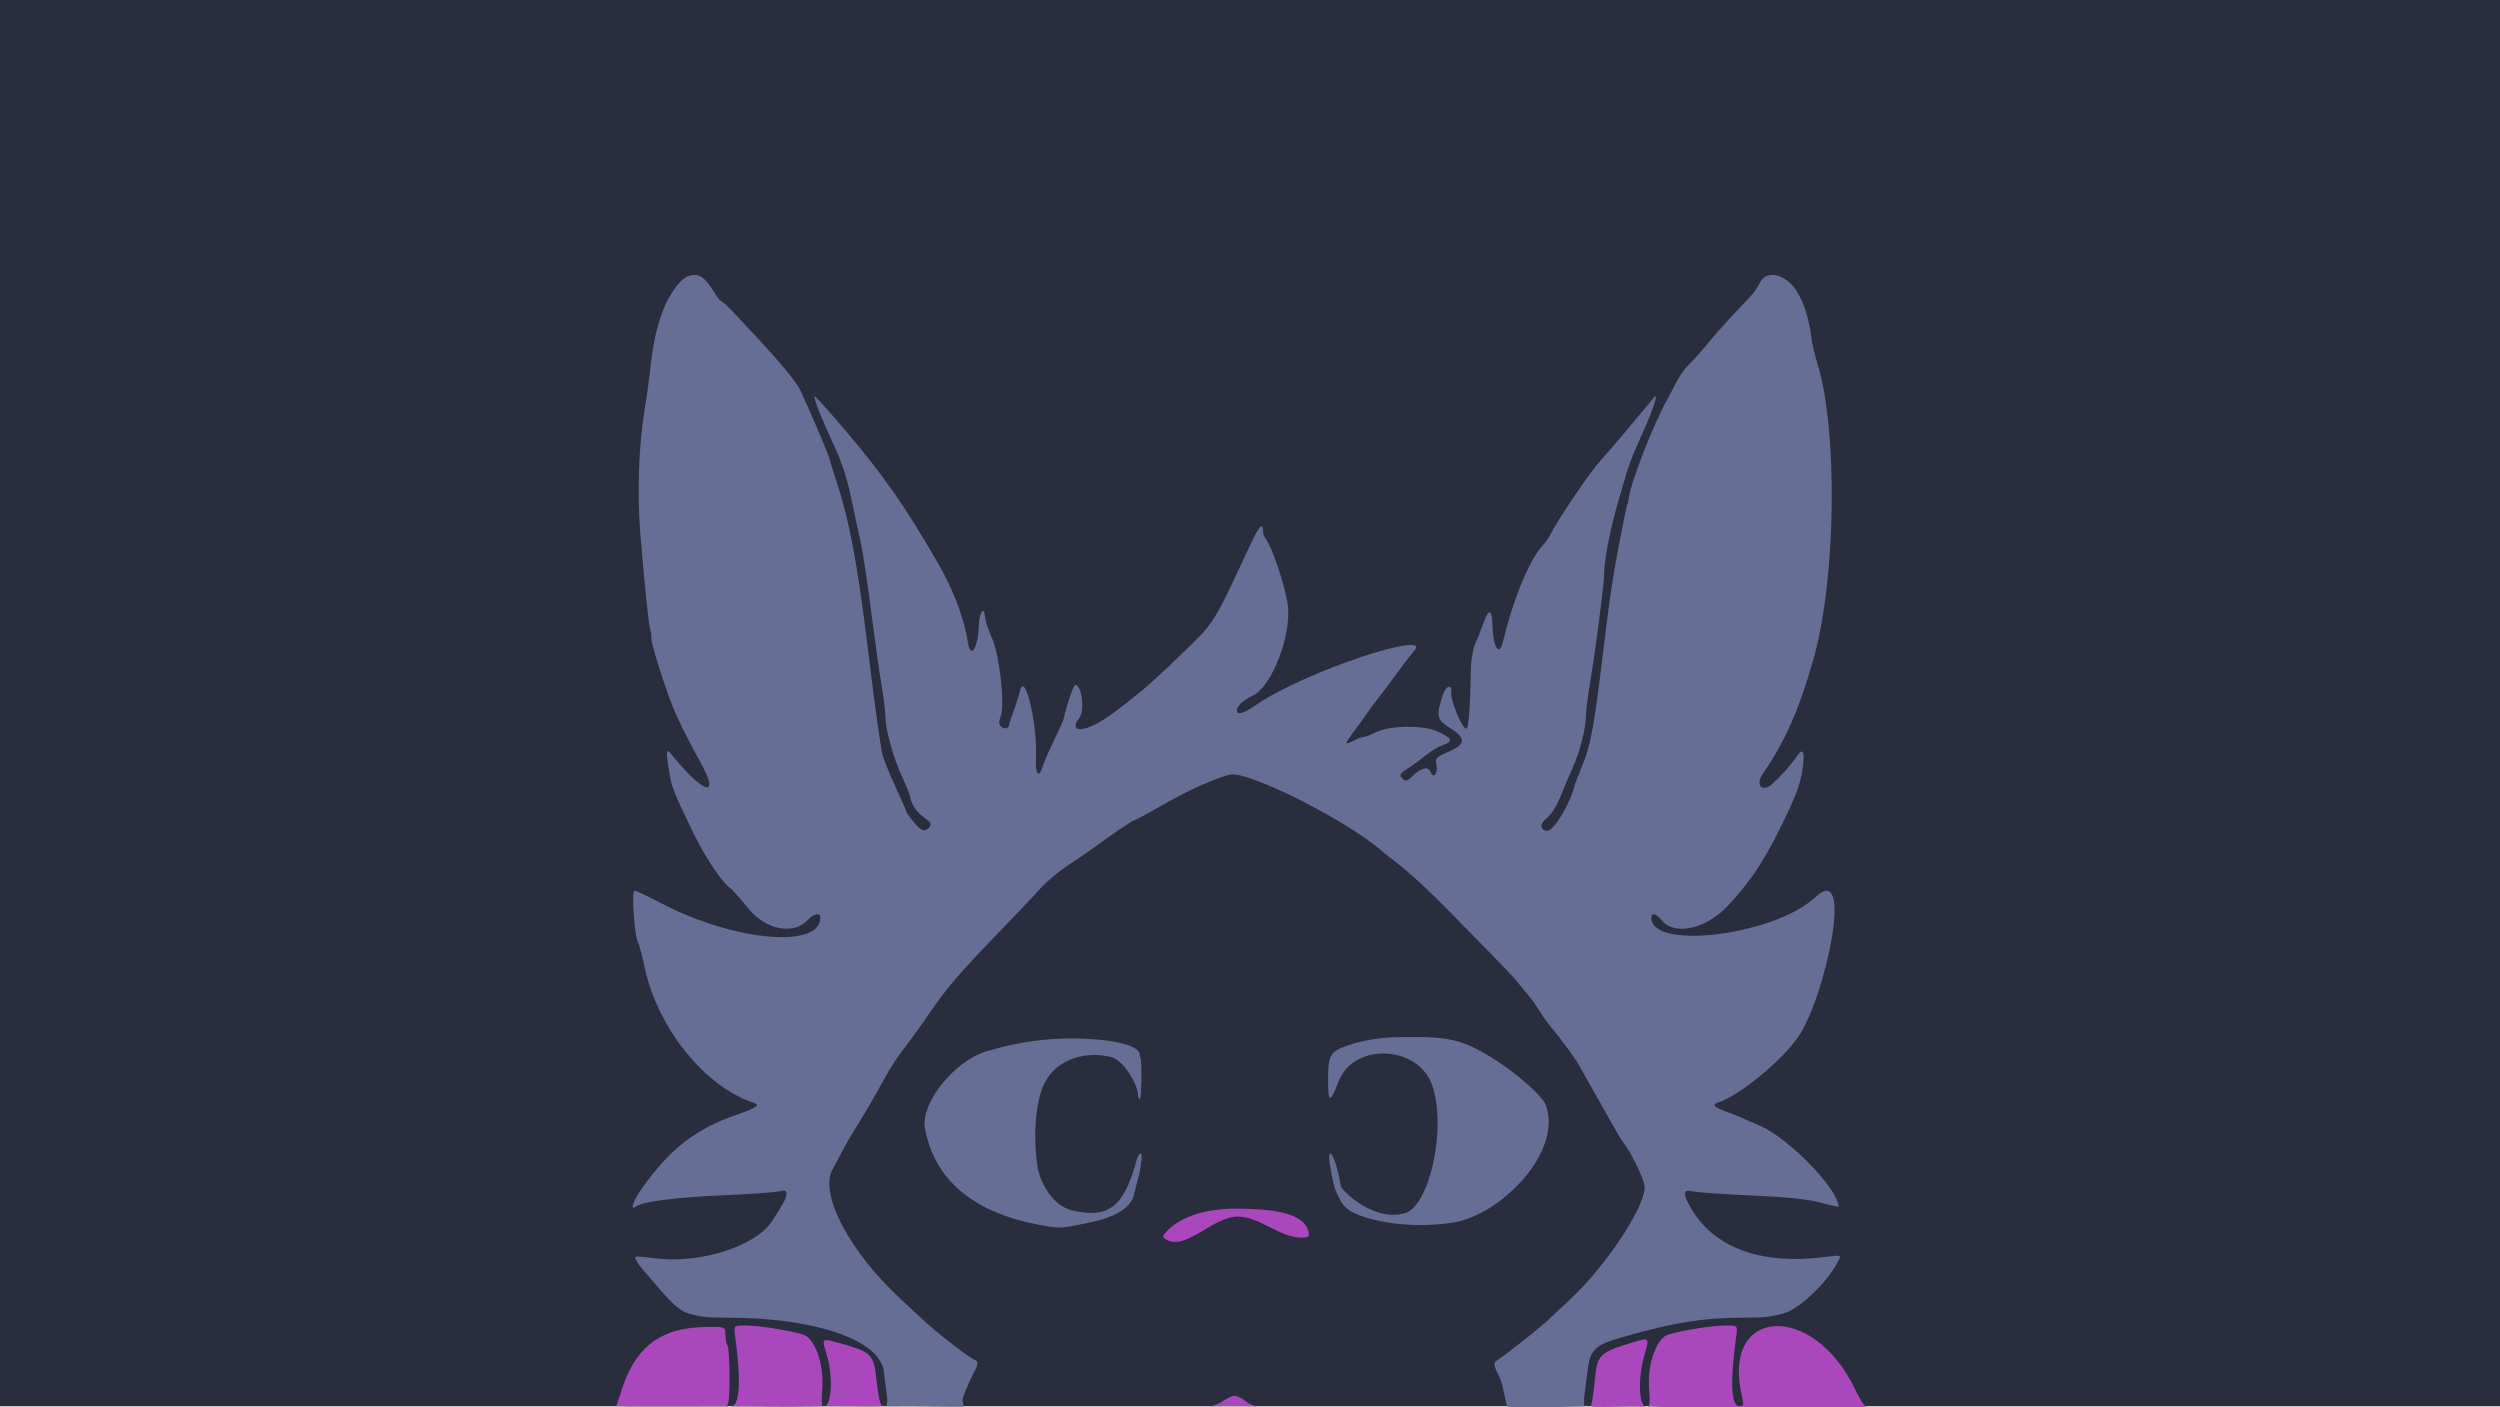
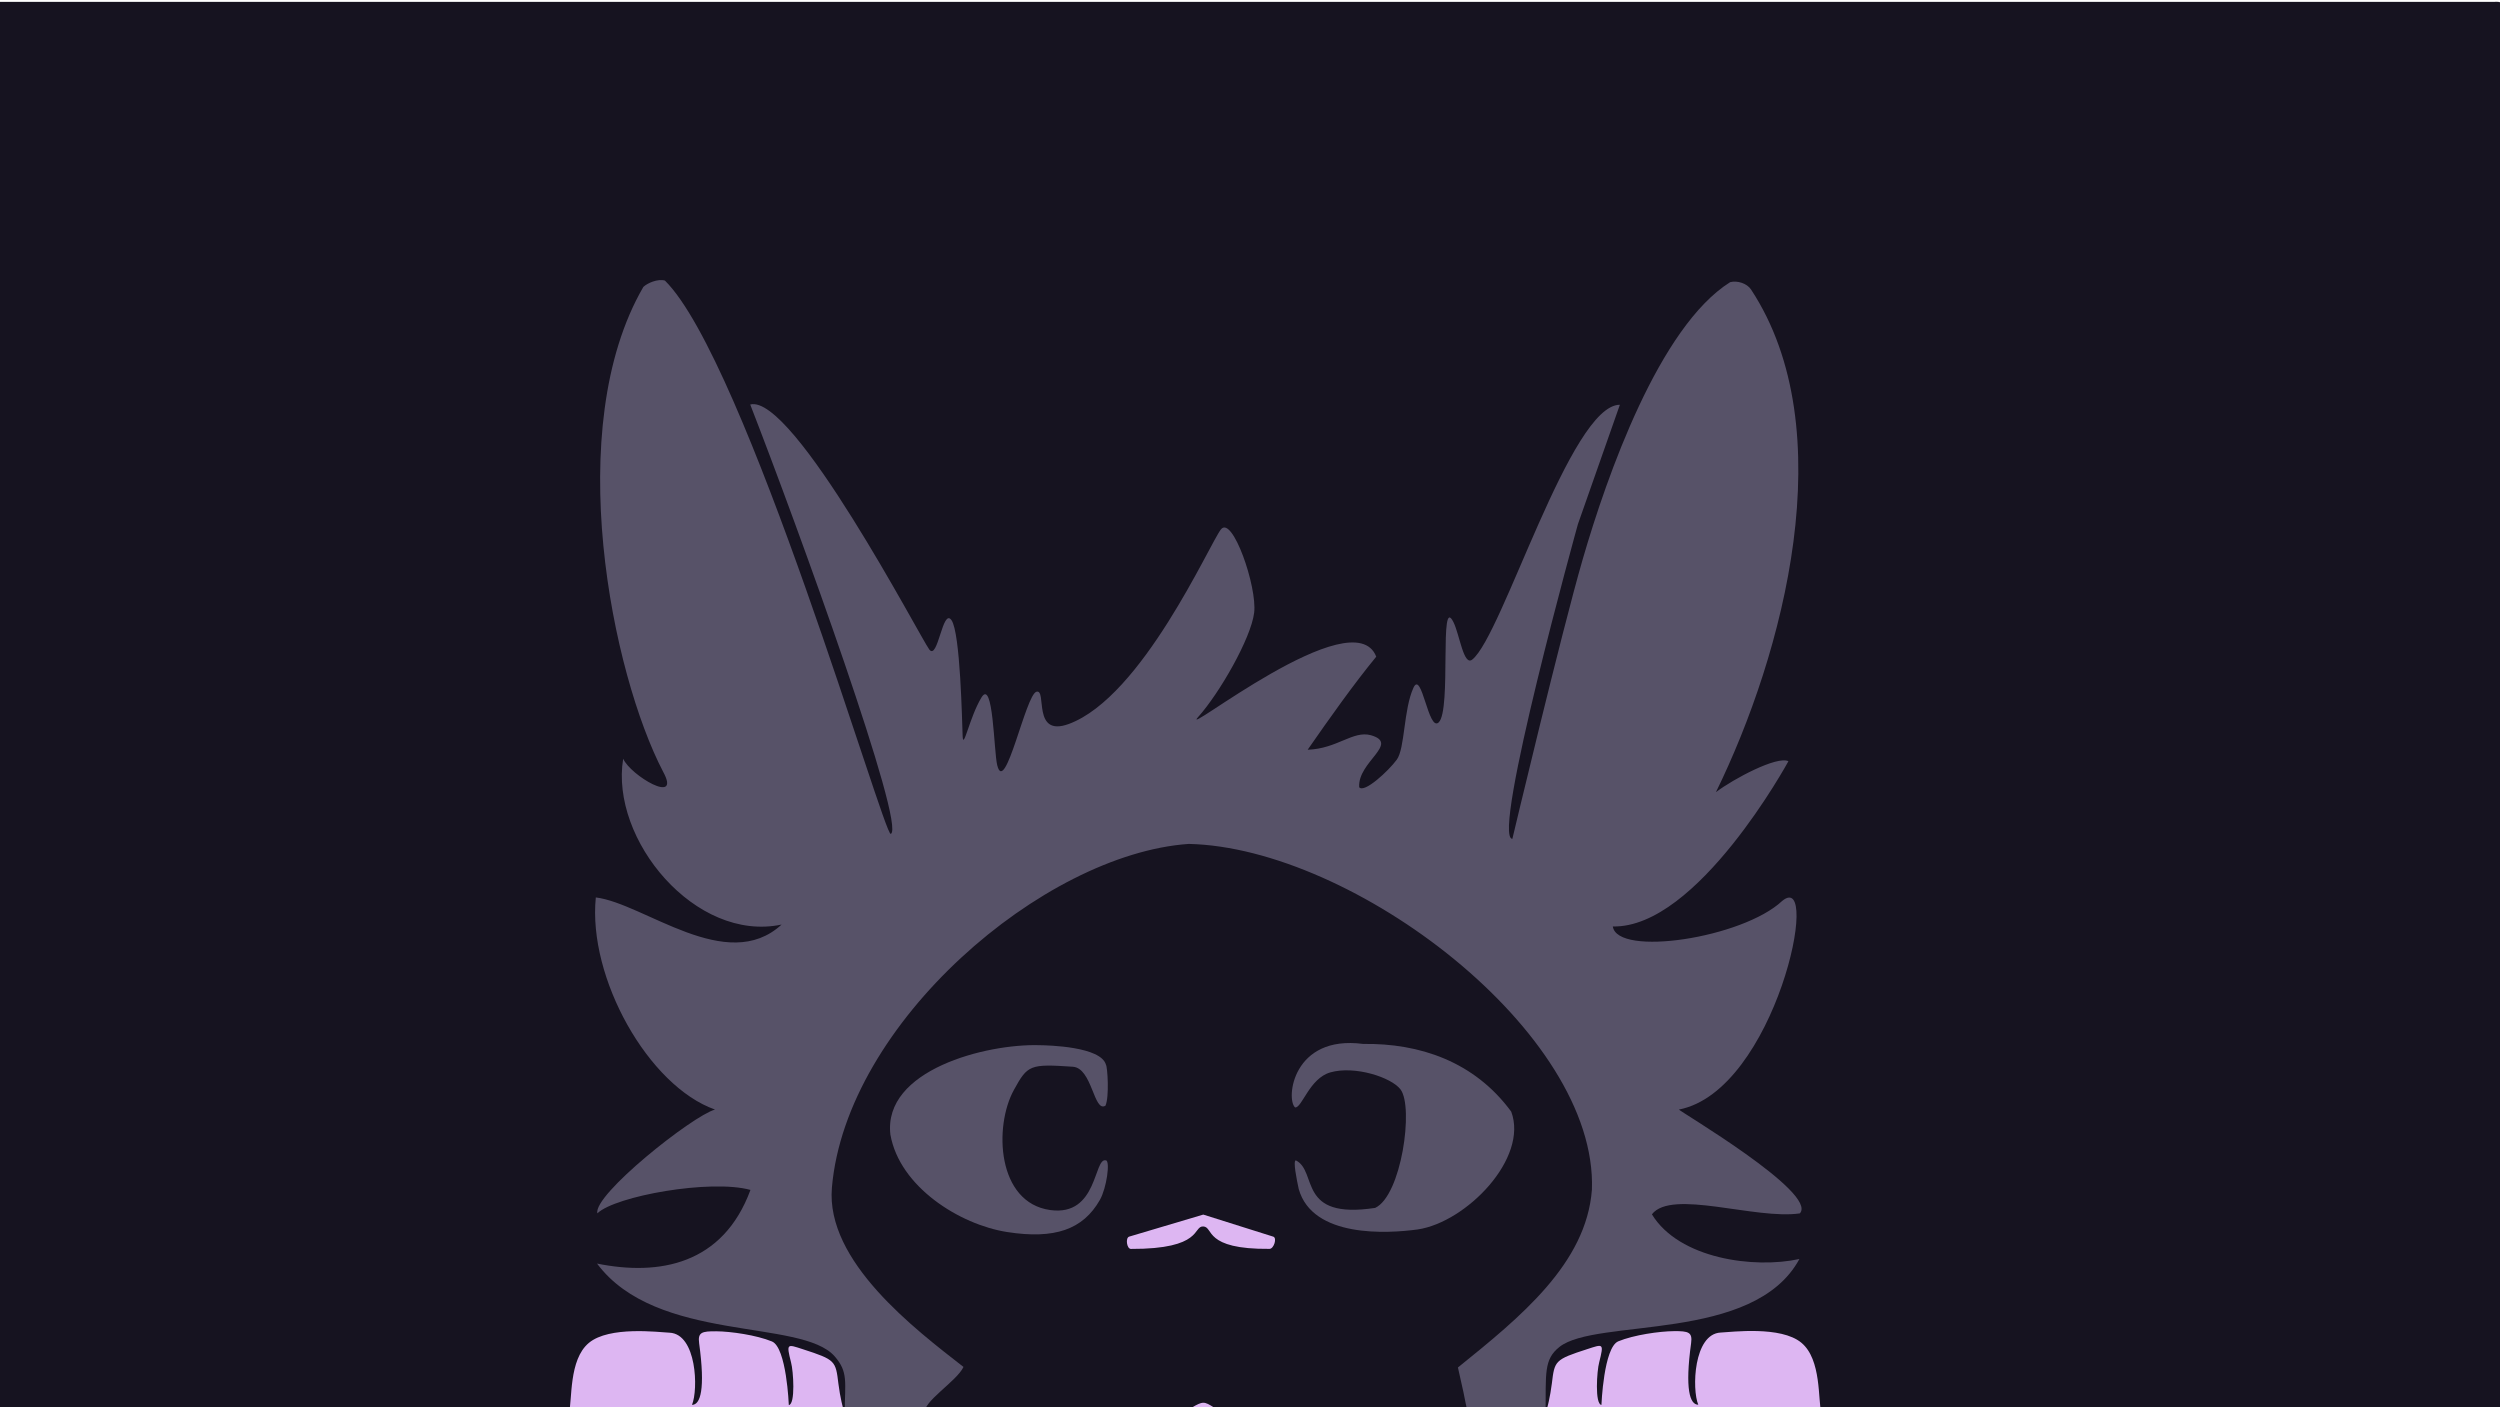
<svg xmlns="http://www.w3.org/2000/svg" width="1920" height="1080" version="1.1" viewBox="0 0 508 285.75">
-   <rect x="5e-7" y="5e-7" width="508" height="285.75" rx="0" ry="0" fill="#292d3e" stroke-miterlimit="0" stroke-width="0" style="paint-order:stroke fill markers" />
-   <g stroke-width="2">
-     <g fill="#ab47bc">
-       <path transform="scale(.26458)" d="m948 1072c-1.903 0-5.748 1.8-8.545 4-2.15 1.691-7.071 3.528-10.192 4.111 12.616-0.383 23.891-0.106 35.961-0.04-3.193-0.569-6.487-2.347-8.68-4.071-2.797-2.2-6.642-4-8.545-4z" color="#000000" style="-inkscape-stroke:none" />
-       <path transform="scale(.26458)" d="m634.66 1029.2c-3.344-0.01-2.117 3.071 0.438 11.859 4.699 16.163 3.566 35.416-1.04 38.958 15.862-0.094 31.275 0.276 43.431 0.1-1.649-1.92-3.143-8.191-4.401-20.794-1.889-18.932-3.915-21-26.773-27.338-5.996-1.663-9.648-2.78-11.654-2.785z" color="#000000" style="-inkscape-stroke:none" />
-       <path transform="scale(.26458)" d="m1263.5 1028.7c-1.725-0.154-4.834 0.802-9.809 2.332-25.177 7.745-26.92 9.438-28.775 27.967-1.041 10.393-2.068 18.605-3.196 21.301 12.946 0.709 27.125-0.447 41.498 0.117-4.701-3.469-5.176-22.798-0.405-39.21 2.59-8.91 3.562-12.251 0.688-12.508z" color="#000000" style="-inkscape-stroke:none" />
-       <path transform="scale(.26458)" d="m543 1019.1c-34.125 0.345-53.361 13.735-64.324 44.775-2.284 6.468-4.194 13.659-5.609 16.033 10.128 0.478 32.6 0.359 86.275 0.268-0.883-0.367-0.747-1.561-0.241-2.379 1.801-2.914 1.48-41.283-0.371-44.277-0.808-1.307-1.528-5.118-1.6-8.469-0.13-6.092-0.129-6.093-14.129-5.951z" color="#000000" style="-inkscape-stroke:none" />
-       <path transform="scale(.26458)" d="m1325.8 1018c-13.191 0.011-43.589 5.374-47.41 8.363-8.144 6.371-13.173 23.883-11.81 41.129 0.585 7.399 0.558 11.493-0.462 12.666 69.804 2.679 148.2 3.81 167.45 0.591-2.246-1.112-5.335-6.537-9.073-14.257-32.361-66.843-102.32-62.815-86.832 5 1.739 7.614 1.56 8.5-1.723 8.5-6.504 0-7.366-18.222-2.531-53.5 1.165-8.5 1.164-8.5-7.607-8.492z" color="#000000" style="-inkscape-stroke:none" />
-       <path transform="scale(.26458)" d="m572.23 1018c-8.772-0.01-8.772-0.01-7.607 8.492 4.552 33.214 3.421 51.053-2.053 53.578 12.528-0.025 26.131 0.422 42.06 0.364 9.948-0.036 18.488-0.282 27.24-0.331-0.918-1.292-0.984-5.483-0.42-12.61 1.363-17.246-3.665-34.758-11.809-41.129-3.821-2.99-34.219-8.352-47.41-8.363z" color="#000000" style="-inkscape-stroke:none" />
-       <path transform="scale(.26458)" d="m950.79 934.36c-19.792-0.302-42.012 28.995-57.128 16.214-0.64-0.541-0.249-1.845 0.275-2.5 12.707-15.882 37.375-20.15 57.713-19.818 19.129 0.313 52.874 1.288 53.645 20.404 0.056 1.389-2.378 1.696-3.765 1.791-17.702 1.214-32.999-15.82-50.74-16.091z" color="#000000" style="-inkscape-stroke:none" />
+   <path d="m-.568.906v285.75c.354.633 1.002.556 1.629.529h506.9c.633-.354.556-1.002.529-1.629v-284.65c-.354-.633-1.002-.556-1.629-.529h-506.9c-.176.176-.353.353-.529.529z" fill="#161320" style="paint-order:stroke fill markers" />
+   <g transform="translate(-7.0104 1.3693)" stroke-width="2">
+     <g fill="#ddb6f2">
+       <g stroke-width=".529">
+         <path d="m251.51 283.67c-1.261.021-2.851 1.626-4.957 2.146 3.602-.004 6.157-.045 9.515-.011-1.917-.485-3.296-2.157-4.557-2.135z" color="#000000" style="-inkscape-stroke:none" />
+         <path d="m377.13 285.92c-.754-2.773.064-11.011-4.09-14.453-4.154-3.442-14.092-2.173-16.386-2.062-5.522.266-5.867 11.538-4.557 14.666-1.721 0-2.733-3.171-1.454-12.505.308-2.249-.537-2.472-3.5-2.446-2.942.025-8.136.77-11.287 2.063-2.983 1.224-3.434 12.932-3.434 12.932-1.376-.177-.922-6.98-.457-8.655.991-3.961.828-3.741-2.413-2.692-6.631 2.146-6.643 2.35-7.206 6.997-.304 2.511-.968 5.324-1.267 6.037" color="#000000" style="-inkscape-stroke:none" />
+         <path d="m122.59 285.95c.754-2.773-.064-11.011 4.09-14.453 4.154-3.442 14.092-2.173 16.386-2.062 5.522.266 5.867 11.538 4.557 14.666 1.721 0 2.733-3.171 1.454-12.505-.308-2.249.537-2.472 3.5-2.446 2.942.025 8.136.77 11.287 2.063 2.983 1.224 3.434 12.932 3.434 12.932 1.376-.177.922-6.98.457-8.655-.991-3.961-.828-3.741 2.413-2.692 6.631 2.146 6.643 2.35 7.206 6.997.304 2.511.968 5.324 1.267 6.037" color="#000000" style="-inkscape-stroke:none" />
+       </g>
+       <path transform="scale(.26458)" d="m895.03 954.01c-3.18-.01-4.356-8.543-1.308-9.45l56.895-16.922 53.756 16.943c3.118.983.432 9.355-2.837 9.387-50.92.496-42.742-16.867-50.92-17.216-8.178-.348 0 17.437-55.587 17.257z" color="#000000" style="-inkscape-stroke:none" />
    </g>
-     <g fill="#676e95">
-       <path transform="scale(.26458)" d="m824.46 797.54c-20.198-0.108-41.568 2.31-66.799 9.885-25.231 7.574-50.615 40.088-47.328 58.793 7.041 40.064 37.533 65.509 89.662 74.82 14.402 2.573 14.406 2.572 37-2.172 20.8-4.367 32.285-11.895 34.178-22.402 0.739-4.104 2.066-7.831 2.999-11.771 0.597-2.52 1.57-6.252 1.661-7.59 0.251-3.691 2.18-11.1 0.047-11.1-0.888 0-2.157 2.025-2.82 4.5-9.842 36.736-21.807 45.937-50.516 38.848-12.004-2.964-23.414-18.108-25.881-34.348-2.57-16.92-2.837-46.913 5.888-63.802 8.725-16.889 30.41-24.862 51.413-19.206 8.028 2.162 20.023 19.833 20.029 29.508 8.7e-4 1.375 0.679 2.5 1.508 2.5 1.235 0 1.579-29.85 0.363-31.5-0.203-0.275-0.482-1.587-0.619-2.916-0.786-7.595-24.817-11.908-50.785-12.047z" color="#000000" style="-inkscape-stroke:none" />
-       <path transform="scale(.26458)" d="m1073.4 796.58c-12.931 0.174-25.389 2.092-36.604 5.773-15.468 5.078-16.82 7.312-16.82 27.777 0 17.298 1.654 17.418 7.996 0.578 11.481-30.484 61.885-28.148 72.166 3.346 11.088 33.967-2.742 91.654-20.569 97.49-17.827 5.836-38.205-6.986-48.148-17.992-2.463-2.727-2.156-7.026-3.186-10.553-1.116-3.823-1.675-7.838-3.24-11.5-0.837-1.958-2.064-5.5-3.246-5.5-2.388 0 0.633 14.795 2.18 22 0.624 2.909 1.465 5.824 2.842 8.461 2.535 4.856 3.264 8.75 9.789 13.199 9.184 6.261 41.422 15.021 78.82 9.382 37.398-5.639 85.096-54.654 71.762-90.457-3.499-9.395-37.502-37.288-61.438-46.722-16.303-6.425-35.678-5.508-52.304-5.284z" color="#000000" style="-inkscape-stroke:none" />
-       <path transform="scale(.26458)" d="m523.81 215.12c-18.727 18.046-22.935 53.317-25.072 73.883-0.457 4.4-2.128 16.1-3.713 26-4.516 28.211-5.747 63.426-3.289 94.027 3.167 39.424 6.49 71.452 7.779 74.973 0.604 1.65 0.916 4.499 0.693 6.332-0.223 1.833 3.624 15.45 8.547 30.26 8.338 25.081 12.512 34.312 30.273 66.939 14.133 25.962 0.771 21.555-22.838-7.531-4.728-5.824-5.023-4.217-2.291 12.465 2.035 12.425 3.422 15.94 18.752 47.535 9.071 18.695 22.331 38.392 28.578 42.449 1.227 0.797 7.441 7.816 13.807 15.598 13.184 16.115 34.414 20.181 45.234 8.664 4.941-5.26 9.729-6.189 9.729-1.889 0 23.981-66.001 18.09-121.65-10.857-10.537-5.481-20.011-9.965-21.053-9.965-2.371 0-0.115 34.565 2.578 39.492 1.054 1.93 3.418 10.708 5.254 19.508 9.657 46.302 46.512 92.05 83.707 103.91 5.369 1.712 2.318 3.882-12.834 9.123-31.7 10.965-51.033 25.889-72.5 55.967-7.386 10.349-10.186 18.523-5 14.6 4.983-3.77 29.74-6.96 66.732-8.6 20.772-0.921 40.243-2.301 43.268-3.068 4.343-1.102 5.5-0.701 5.5 1.908 0 3.168-1.598 6.228-10.824 20.723-12.425 19.519-55.735 33.35-90.176 28.797-7.7-1.018-14.346-1.543-14.77-1.168-1.721 1.527 4.343 8.739 11.892 17.31 7.549 8.571 18.708 23.441 28.393 26.173 9.685 2.732 14.129 3.329 31.198 3.338 66.553 0.038 116.4 17.325 119.09 41.305 0.721 6.426 1.815 15.059 2.43 19.184 0.505 3.392-0.055 6.487-0.538 7.547 27.47-0.444 47.907 0.574 59.401 0.299 0.081-0.558-1.056-4.994-0.889-5.685 0.752-3.114 3.936-10.806 7.074-17.094 5.707-11.432 5.706-11.434 1.211-13.783-5.968-3.119-28.478-20.693-38.494-30.053-4.4-4.112-12.197-11.358-17.328-16.103-39.965-36.964-62.225-80.895-52.479-99.129 4.066-7.607 7.774-14.291 11.801-22.018 11.428-18.432 21.589-35.663 29.035-49.482 3.551-6.6 10.353-16.95 15.115-23 4.763-6.05 12.91-17.3 18.105-25 12.973-19.226 23.579-31.642 52.938-61.977 13.853-14.313 28.703-29.991 33-34.842s14.035-12.95 21.641-18c7.606-5.05 16.266-10.982 19.244-13.182 13.248-9.787 29.823-21 31.043-21 0.734 0 10.473-5.255 21.645-11.678 19.388-11.146 39.996-20.47 51.645-23.365 14.144-3.516 94.515 37.368 119.02 60.543 18.75 13.469 37.787 32.234 50.736 45.5 50.552 51.957 42.855 42.678 61.822 66.155 4.981 6.166 7.218 11.648 13.574 19.525 12.633 15.654 20.244 26.058 23.629 32.293 1.203 2.216 3.984 7.177 6.18 11.027 2.196 3.85 7.963 14.037 12.814 22.637 4.851 8.6 9.755 17.279 10.898 19.287 1.143 2.008 3.048 4.871 4.234 6.363 5.121 6.441 14.46 25.463 15.672 31.922 2.51 13.377-28.074 60.452-56.795 87.42-5.054 4.746-12.79 12.008-17.19 16.139-7.285 6.84-32.03 26.361-39.59 31.232-2.726 1.757-2.426 3.377 2.478 13.314 2.325 4.711 4.367 18.314 5.692 21.956 11.533 1.838 33.282 0.142 59.162-0.145-0.053-1.131-0.311-5.512-0-7.625 0.601-4.125 1.667-12.45 2.367-18.5 2.065-17.832 5.052-20.76 27.893-27.34 37.635-10.841 61.257-14.66 90.67-14.66 17.624 0 22.126-0.586 32.285-3.324s32.138-21.33 41.926-40.289c2.382-4.614 2.381-4.614-10.25-3-49.274 6.297-85.414-7.006-103.25-38.002-6.144-10.678-5.826-14.216 1.119-12.461 3.025 0.764 23.5 2.201 45.5 3.195 28.392 1.283 43.918 2.902 53.5 5.576 7.425 2.072 13.5 3.403 13.5 2.957 0-13.149-37.65-51.995-60-61.908-16.79-7.447-18.474-8.151-26-10.863-9.417-3.393-11.475-5.493-6.834-6.973 16.471-5.251 49.222-32.088 62.127-50.908 20.231-29.504 43.416-135.54 12.946-106.98-30.469 28.562-122.39 40.767-125.88 17.279-0.845-5.685 3.142-5.471 7.774 0.418 9.315 11.842 33.328 7.364 50.32-10.556 16.992-17.92 27.678-34.056 39.186-57.161 13.457-27.018 16.576-34.965 18.562-47.303 2.239-13.9 0.733-18.181-3.939-11.199-4.271 6.382-12.137 15.263-19.047 21.502-7.75 6.997-13.415 1.045-7.357-7.731 17.106-24.782 27.849-49.12 38.963-88.27 17.383-61.231 18.822-176.03 2.85-227.22-2.097-6.722-4.179-15.722-4.627-20-0.448-4.278-0.934-7.777-1.082-7.777-0.147 0-0.586-1.685-0.975-3.744-1.363-7.231-6.161-22.739-14.475-30.18-4.223-3.78-10.567-7.06-16.047-5.615-7.723 2.037-5.29 7.292-15.773 18.039-10.462 10.725-23.786 25.35-29.609 32.5s-13.01 15.238-15.969 17.973c-2.959 2.735-7.421 9.035-9.916 14-2.495 4.965-5.565 10.827-6.822 13.027-10.011 17.523-27.69 62.668-29.371 75-0.375 2.75-0.823 5-0.996 5s-0.597 1.35-0.94 3c-8.793 42.359-11.903 61.37-17.02 104-7.637 63.628-10.198 77.891-16.904 94.096-2.937 7.098-5.662 14.254-6.055 15.904-3.164 13.288-15.785 34-20.717 34-5.709 0-6.056-5.483-0.602-9.516 3.511-2.596 7.709-9.25 10.961-17.373 2.898-7.24 7.041-16.976 9.205-21.637 5.039-10.851 10.06-30.371 10.06-39.107 0-3.736 1.3-14.572 2.891-24.08 5.058-30.241 9.539-68.284 9.894-72.138 0.355-3.854 1.216-8.606 1.217-13.766 0-11.091 5.159-36.549 12.029-59.383 0.993-3.3 3.175-10.857 4.85-16.795 1.675-5.937 7.019-19.437 11.873-30 8.554-18.613 13.473-33.372 9.734-29.205-0.987 1.1-8.873 10.55-17.525 21s-19.472 23.089-24.043 28.088c-7.846 8.58-31.374 43.251-37.854 55.781-1.636 3.163-4.178 6.962-5.65 8.441-10.348 10.394-23.051 40.859-31.144 74.689-2.877 12.024-7.706 3.947-8.072-13.5-0.228-10.837-2.677-12.276-5.957-3.5-1.234 3.3-3.357 8.925-4.719 12.5s-2.937 5.982-3.684 9.2c-2.737 11.803-1.982 13.101-2.719 36.245-0.454 14.244-1.658 25.234-2.809 25.617-3.103 1.034-12.932-22.752-11.781-28.588 1.052-5.336-3.845-4.63-5.94 1.525-5.805 17.058-5.326 20.027 4.193 26.043 13.289 8.398 13.316 12.748 0.115 18.586-10.148 4.488-10.747 5.144-9.658 10.586 1.247 6.236-2.441 10.701-4.471 5.412-1.79-4.666-6.858-3.792-13.19 2.273-5.034 4.823-5.962 5.077-8.666 2.373-2.704-2.704-1.897-3.753 7.529-9.809 5.806-3.73 7.438-5.64 11.221-8.373 1.902-1.374 3.75-2.837 5.768-4.035 2.101-1.247 3.266-2.108 6.566-3.258 8.294-2.891 7.54-5.134-3.461-10.305-11.45-5.382-36.994-5.053-48.371 0.623-3.73 1.861-7.769 3.388-8.975 3.394-1.206 8e-3 -4.668 1.305-7.693 2.883s-5.5 2.332-5.5 1.676c0-0.656 2.475-4.423 5.5-8.373 3.025-3.95 7.519-10.143 9.988-13.762 2.469-3.619 5.381-7.673 6.471-9.008 10.592-12.98 18.713-25.759 30.717-40.334 12.004-14.575-82.754 15.572-122.68 42.715-9.775 6.646-14 7.703-14 3.502 0-3.104 4.672-7.32 12.375-11.168 14.543-7.264 29.547-46.11 26.707-69.143-1.766-14.324-12.452-46.122-17.441-51.9-0.902-1.045-1.641-3.52-1.641-5.5 0-6.492-2.911-3.74-8.381 7.926-31.312 66.774-27.611 60.893-55.197 87.768-13.872 13.515-25.593 24.202-34.007 30.84-8.417 6.638-14.492 11.589-21.917 16.658-17.92 12.235-30.589 12.428-21.436 0.326 4.262-5.635 1.683-25.117-3.324-25.117-1.251 0-7.475 18.428-8.56 25.344-0.202 1.289-3.595 8.939-7.539 17-3.944 8.061-7.975 17.356-8.955 20.656-2.721 9.159-5.759 5.283-5.074-6.473 1.468-25.192-8.534-67.931-12.176-52.027-0.567 2.475-2.157 7.65-3.535 11.5-3.732 10.426-4.536 12.865-4.727 14.334-0.408 3.15-3.287 4.062-5.922 1.875-2.255-1.872-2.391-3.572-0.646-8.193 3.256-8.626-0.848-46.188-6.477-59.271-3.892-9.048-5.447-14.053-5.977-19.244-0.625-6.125-4.193 0.435-4.352 8-0.37 17.641-6.269 27.572-8.369 14.09-2.995-19.234-11.133-40.55-23.896-62.59-24.677-42.612-41.368-66.466-70.285-100.44-11.963-14.057-22.495-25.842-23.404-26.191-1.911-0.734 4.773 16.534 14.049 36.289 7.08 15.078 11.091 27.728 15.014 47.346 1.429 7.15 3.978 18.85 5.662 26 1.685 7.15 5.419 31.45 8.301 54 2.881 22.55 6.564 48.779 8.184 58.287 1.619 9.508 2.945 20.368 2.945 24.135 0 9.631 6.348 32.493 12.764 45.969 2.983 6.265 5.77 13.183 6.191 15.371 1.287 6.684 4.748 11.755 11.123 16.295 4.859 3.46 5.618 4.899 3.76 7.139-3.46 4.169-6.235 3.244-12.338-4.113-3.025-3.647-5.5-7.202-5.5-7.9 0-0.698-3.668-9.123-8.15-18.725-4.483-9.601-8.43-19.707-9.731-23.582s-5.318-31.187-11.224-79.875c-8.328-68.662-14.625-101.98-25.326-134-2.206-6.6-4.161-12.9-4.344-14-0.735-4.421-18.368-44.49-22.796-53.756-4.428-9.266-29.427-36.338-42.666-50.33-5.751-6.078-13.285-14.723-17.875-17.626-4.59-2.903-9.335-17.406-17.906-19.804-4.077-1.141-9.121 0.695-12.17 3.633z" color="#000000" style="-inkscape-stroke:none" />
+     <g fill="#575268">
+       <path transform="scale(.26458)" d="m824.46 797.54c-40.296-1.157-119.92 18.859-114.13 68.678 7.041 40.064 53.157 69.121 89.662 74.82s58.232-1.899 71.178-24.574c5.315-9.309 8.046-30.01 4.707-30.461-9.522-2.551-6.048 43.249-42.805 38.147-40.914-5.679-43.351-64.11-27.905-92.223 10.588-19.272 12.212-20.074 45.281-17.839 14.946 1.01 16.038 35.421 25.05 29.915 3.066-6.797 1.579-29.85.363-31.5-3.887-13.859-43.833-14.876-51.404-14.963z" color="#000000" style="-inkscape-stroke:none" />
+       <path transform="scale(.26458)" d="m1073.4 796.58c-54.143-7.168-59.478 42.356-52.278 48.768 5.304.561 10.994-22.339 27.072-26.918 18.794-5.353 46.874 3.792 53.921 13.083 10.262 13.53.73 81.558-19.476 90.988-60.162 9.157-43.898-27.9-60.89-36.501-2.388 0 .633 14.795 2.18 22 10.63 37.651 68.034 34.261 91.451 31.042 37.398-5.639 85.096-54.654 71.762-90.457-28.335-38.63-70.57-52.626-113.74-52.006z" color="#000000" style="-inkscape-stroke:none" />
+       <path d="m137.74 56.933c-16.658 28.692-6.35 78.654 4.027 98.533 3.739 6.869-6.627.76-8.127-2.663-2.703 16.436 14.724 37.412 32.196 33.696-11.143 10.272-27.925-4.299-37.756-5.509-1.651 16.334 10.684 38.325 24.219 43.103-4.647 1.311-24.822 17.361-23.901 21.084 3.631-3.504 22.99-6.991 31.107-4.755-5.582 15.168-18.539 17.526-31.178 14.966 12.13 16.247 41.562 11.091 48.309 18.877 2.742 3.164 2.085 5.102 2.008 11.568 7.268-.117 13.281.096 16.322.023-.721-2.255 6.456-6.522 7.827-9.462-9.789-7.633-28.027-21.427-26.74-36.437 2.867-33.437 42.942-67.794 72.513-69.843 33.417.746 83.094 38.323 81.921 70.25-1.132 15.04-14.568 25.93-27.226 36.139 2.162 9.332 1.241 6.608 2.162 9.332 3.051.486 8.806.038 15.653-.038.071-8.084-.385-10.929 2.807-13.464 7.507-5.963 39.527-.762 48.77-17.874-9.204 2.019-24.45-.032-29.976-9.075 3.977-5.202 21.103 1.139 30.061-.194 3.824-4.137-24.872-20.992-24.562-21.099 19.614-3.827 29.125-49.167 20.969-42.386-8.062 7.557-33.488 11.398-34.411 5.184 17.212.376 35.685-33.581 35.685-33.581-2.323-1.127-11.197 3.605-14.73 6.286 13.72-28.025 25.899-73.636 7.13-102.14-.825-1.252-2.796-1.868-4.246-1.486-14.406 9.067-25.02 39.307-29.947 56.275-4.369 15.047-14.304 56.846-14.304 56.846-4.382-.126 13.317-63.935 13.317-63.935l8.531-24.277c-10.043 0-23.882 46.976-30.005 51.784-1.749 1.373-2.55-5.062-3.809-7.601-2.967-5.981-.345 17.885-3.011 20.37-2.094 1.951-3.433-10.731-5.121-7.049-2.027 4.42-1.713 12.328-3.388 14.614-1.675 2.286-6.634 6.889-7.636 5.599-.358-5.163 8.324-8.866 2.367-10.569-3.639-.991-6.828 2.746-12.842 2.955 4.593-6.611 9.357-13.326 13.937-18.911-4.569-11.876-40.437 16.996-36.163 12.228s10.703-15.909 11.355-21.155c.652-5.246-4.427-19.906-6.756-16.931-2.329 2.975-15.979 34.032-30.925 39.537-7.509 2.74-4.36-7.152-6.551-6.559s-6.366 21.285-7.971 14.956c-.703-2.772-.797-17.792-3.221-13.765s-3.688 10.826-3.811 7.827-.461-20.988-2.269-23.562-2.751 8.271-4.505 5.97-27.688-52.103-36.39-49.787c9.863 25.353 31.738 85.779 28.56 87.254-1.341.623-29.462-96.213-45.894-112.44-1.466-.413-3.576.516-4.383 1.294z" color="#000000" stroke-width=".529" style="-inkscape-stroke:none" />
    </g>
  </g>
</svg>
